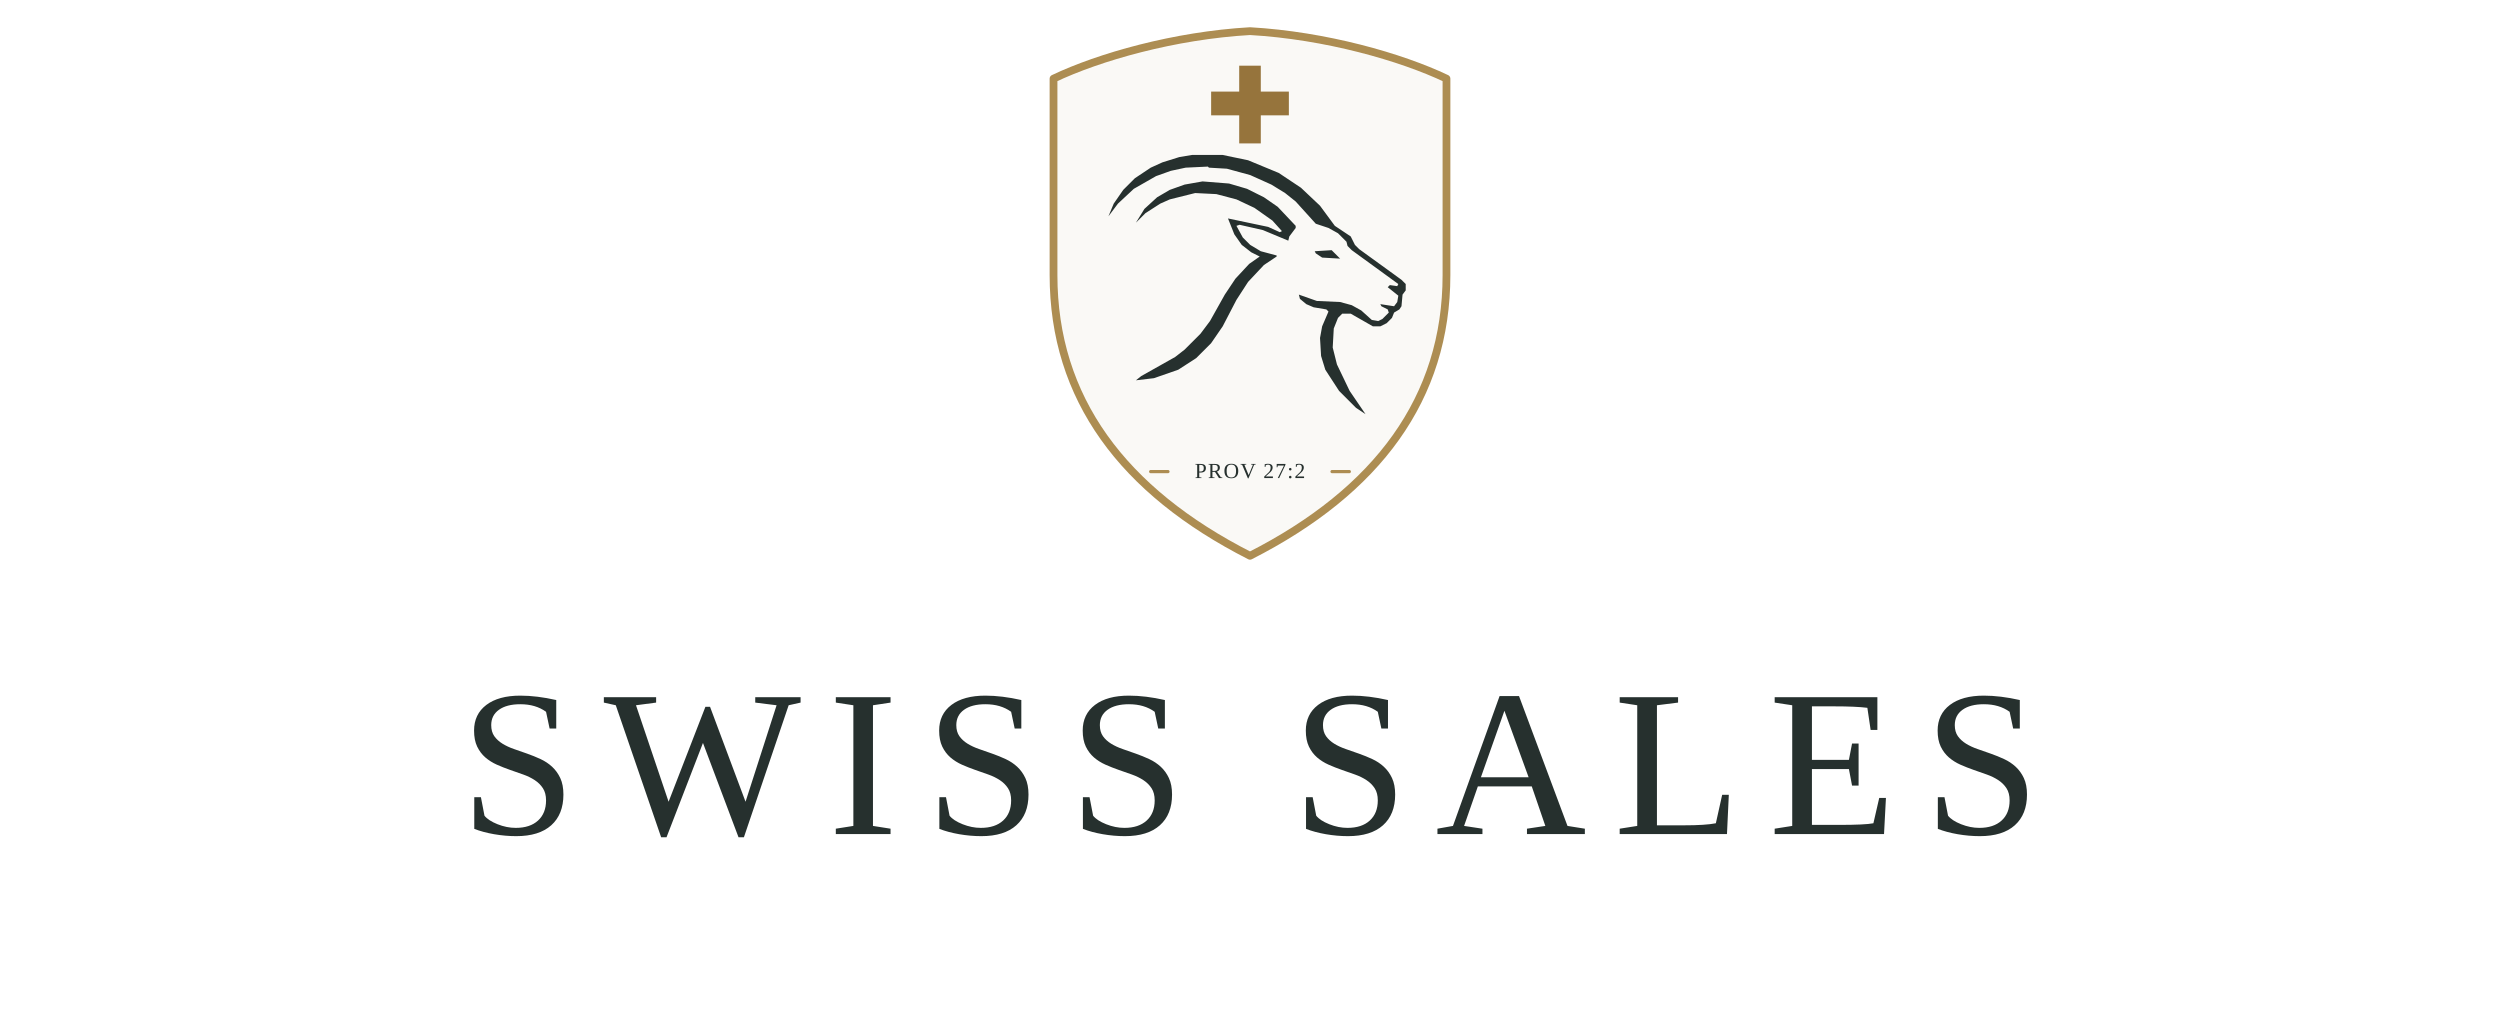
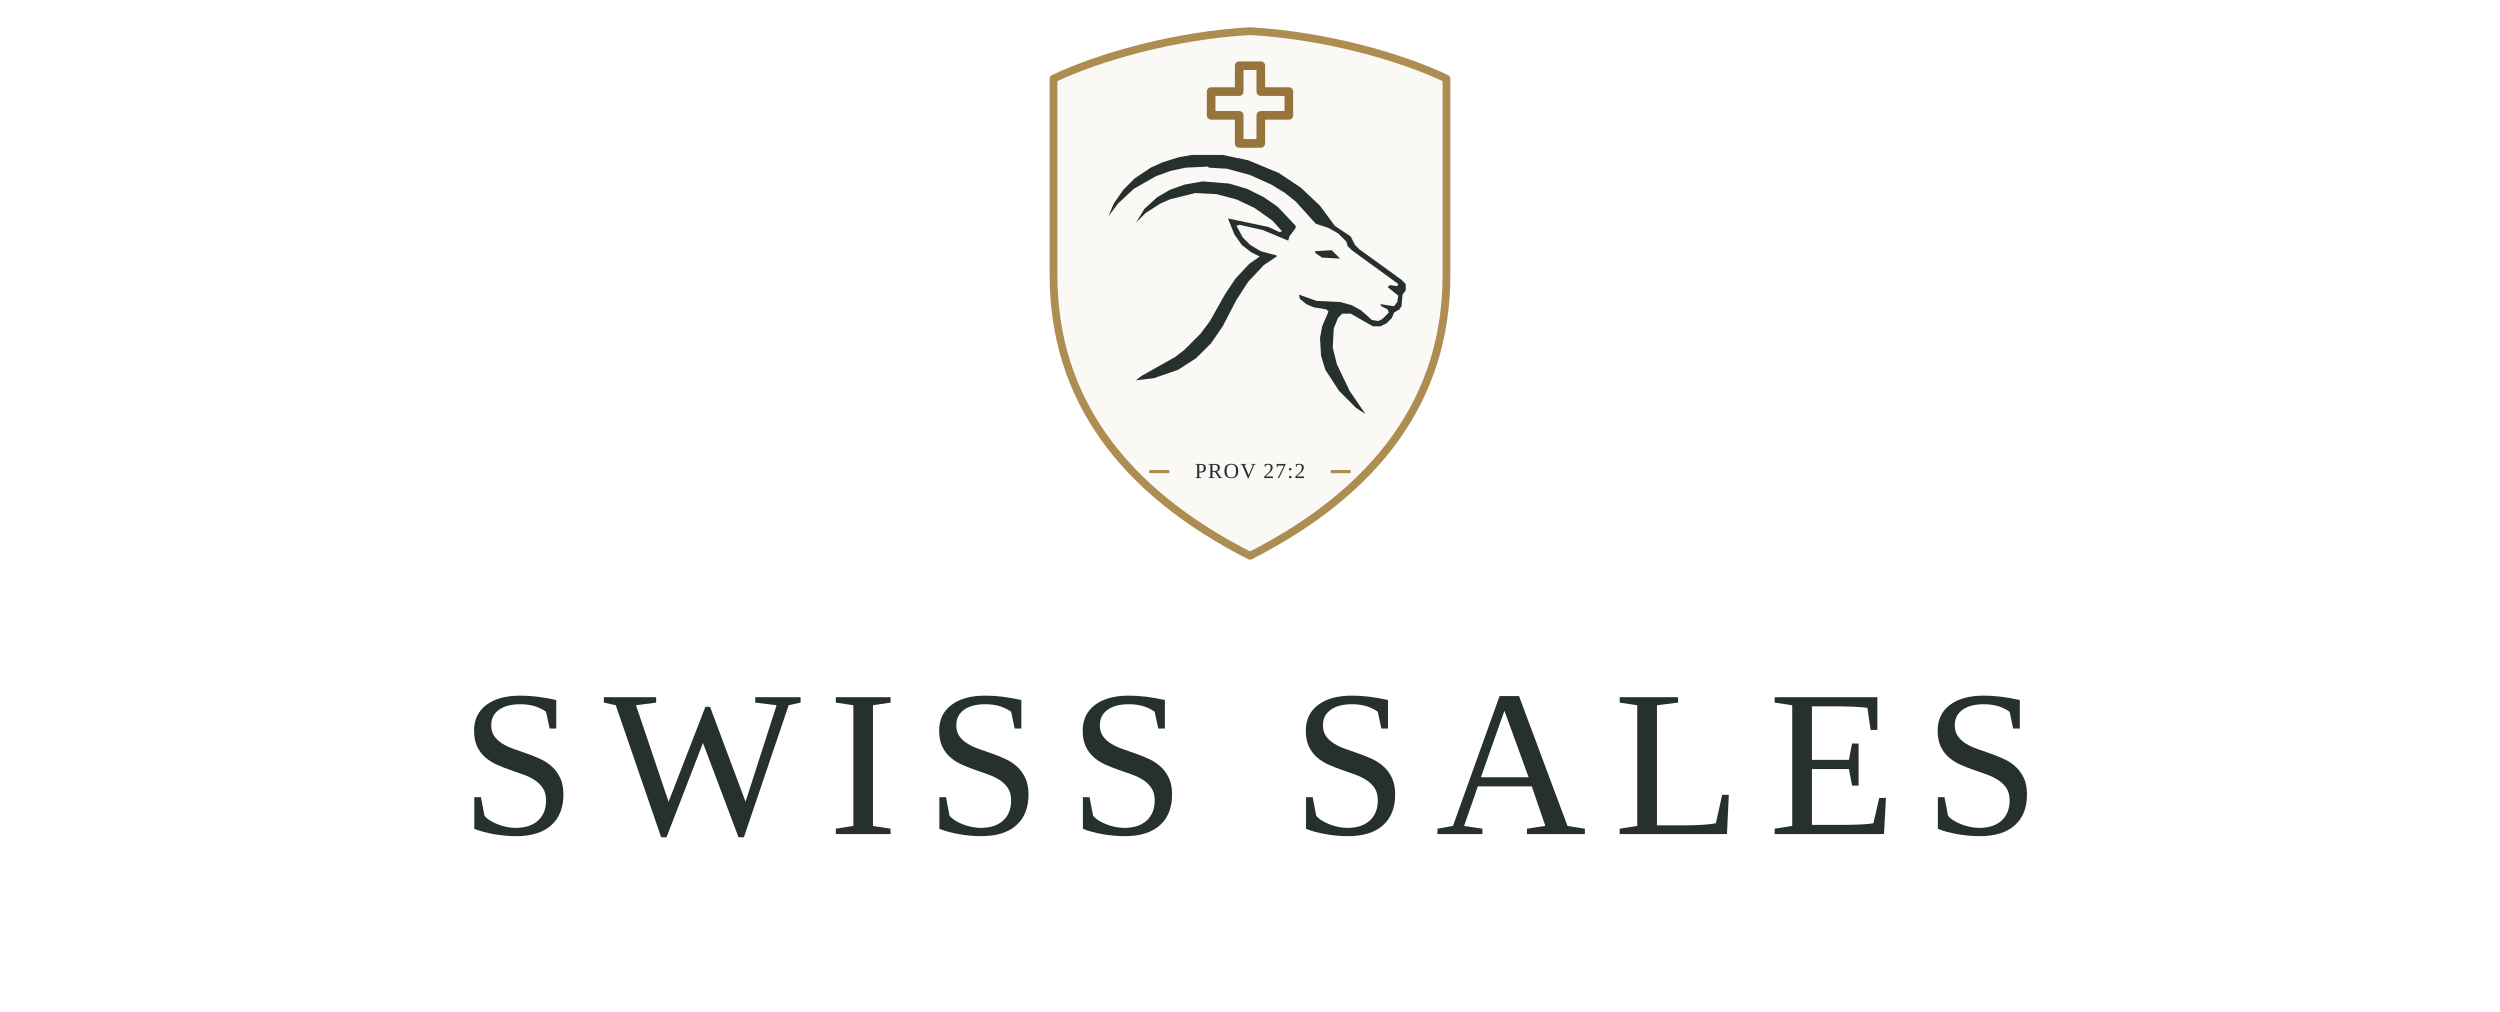
<svg xmlns="http://www.w3.org/2000/svg" viewBox="0 0 1100 445" role="img" aria-label="Swiss Sales logo: ibex crest and wordmark">
  <g transform="translate(455 8) scale(.95)">
    <path d="M100 6 C135 8 170 18 191 28 L191 119 C191 176 159 219 100 249 C41 219 9 176 9 119 L9 28 C30 18 65 8 100 6 Z" fill="#FAF9F6" stroke="#AD8D52" stroke-width="3.6" stroke-linejoin="round" />
-     <path d="M95 22 H105 V34 H118 V45 H105 V58 H95 V45 H82 V34 H95 Z" fill="#96743C" />
+     <path d="M95 22 H105 V34 H118 V45 H105 V58 H95 V45 H82 V34 H95 Z" fill="none" stroke="#96743C" stroke-width="4" stroke-linejoin="round" />
    <path d="M 129.98,107.94 L 130.47,108.92 L 133.41,110.88 L 141.74,111.37 L 137.82,107.45 Z M 112.83,87.36 L 106.46,82.95 L 98.62,79.03 L 90.29,76.58 L 78.04,75.60 L 69.71,77.07 L 62.85,79.52 L 56.97,82.95 L 51.09,88.34 L 47.17,94.71 L 51.58,90.30 L 58.44,85.89 L 62.85,83.93 L 74.61,80.99 L 84.41,81.48 L 93.72,83.93 L 102.05,87.85 L 110.38,93.73 L 114.79,98.63 L 113.81,99.12 L 108.42,96.67 L 89.80,92.75 L 92.74,100.10 L 96.17,105.00 L 100.58,108.43 L 104.50,110.39 L 99.60,113.82 L 93.23,120.68 L 88.33,128.03 L 81.47,140.28 L 77.06,146.16 L 69.71,153.51 L 65.30,156.94 L 49.62,165.76 L 47.17,167.72 L 55.50,166.74 L 66.77,162.82 L 75.10,157.43 L 81.96,150.57 L 87.35,142.73 L 93.72,130.48 L 99.11,122.15 L 106.46,114.31 L 112.34,110.39 L 112.34,109.90 L 104.99,107.94 L 100.09,105.00 L 96.66,101.57 L 93.72,96.18 L 95.19,95.69 L 105.97,98.14 L 117.73,103.04 L 118.22,101.08 L 121.16,97.16 L 121.16,96.18 Z M 41.29,79.52 L 36.88,85.89 L 34.43,91.77 L 38.84,85.89 L 46.19,79.03 L 56.48,73.15 L 63.34,70.70 L 70.20,69.23 L 80.49,68.74 L 80.98,69.23 L 89.31,69.72 L 100.09,72.66 L 109.89,77.07 L 116.26,80.99 L 121.16,84.91 L 130.47,95.20 L 136.35,97.16 L 140.76,99.61 L 144.68,103.53 L 145.17,105.49 L 147.13,107.45 L 168.69,123.13 L 168.20,124.11 L 164.77,123.62 L 163.79,124.60 L 168.69,128.52 L 168.20,131.46 L 166.73,133.42 L 160.36,132.44 L 160.85,133.42 L 163.79,134.89 L 164.28,136.36 L 161.34,139.30 L 159.38,140.28 L 156.44,139.79 L 151.54,135.38 L 147.13,132.93 L 141.74,131.46 L 130.96,130.97 L 122.63,128.03 L 123.12,129.99 L 126.06,132.44 L 129.49,133.91 L 135.37,134.89 L 136.35,135.87 L 133.41,142.73 L 132.43,148.12 L 132.92,156.45 L 134.88,162.82 L 141.25,172.62 L 149.09,180.46 L 153.50,183.40 L 146.15,172.62 L 140.27,160.37 L 138.31,152.53 L 138.80,143.71 L 140.76,138.81 L 142.72,136.85 L 146.64,136.85 L 156.93,142.73 L 160.36,142.73 L 163.30,141.26 L 165.75,138.81 L 166.73,136.36 L 169.18,134.89 L 170.16,133.42 L 170.65,128.03 L 172.12,126.07 L 172.12,123.13 L 170.16,121.17 L 150.56,106.96 L 148.60,105.00 L 146.64,101.08 L 139.29,96.18 L 132.43,86.87 L 123.61,78.54 L 113.32,71.68 L 99.11,65.80 L 87.35,63.35 L 73.14,63.35 L 67.26,64.33 L 59.42,66.78 L 54.03,69.23 L 46.68,74.13 Z" fill="#26302E" fill-rule="evenodd" />
    <path d="M54 210 H62 M138 210 H146" stroke="#AD8D52" stroke-width="1.5" stroke-linecap="round" />
    <text x="100" y="213" font-family="Georgia,Times New Roman,serif" font-size="10" letter-spacing=".55" text-anchor="middle" fill="#26302E">PROV 27:2</text>
  </g>
  <text x="550" y="367" text-anchor="middle" fill="#26302E" font-family="Georgia,Times New Roman,serif" font-size="92" letter-spacing="12">SWISS SALES</text>
</svg>
